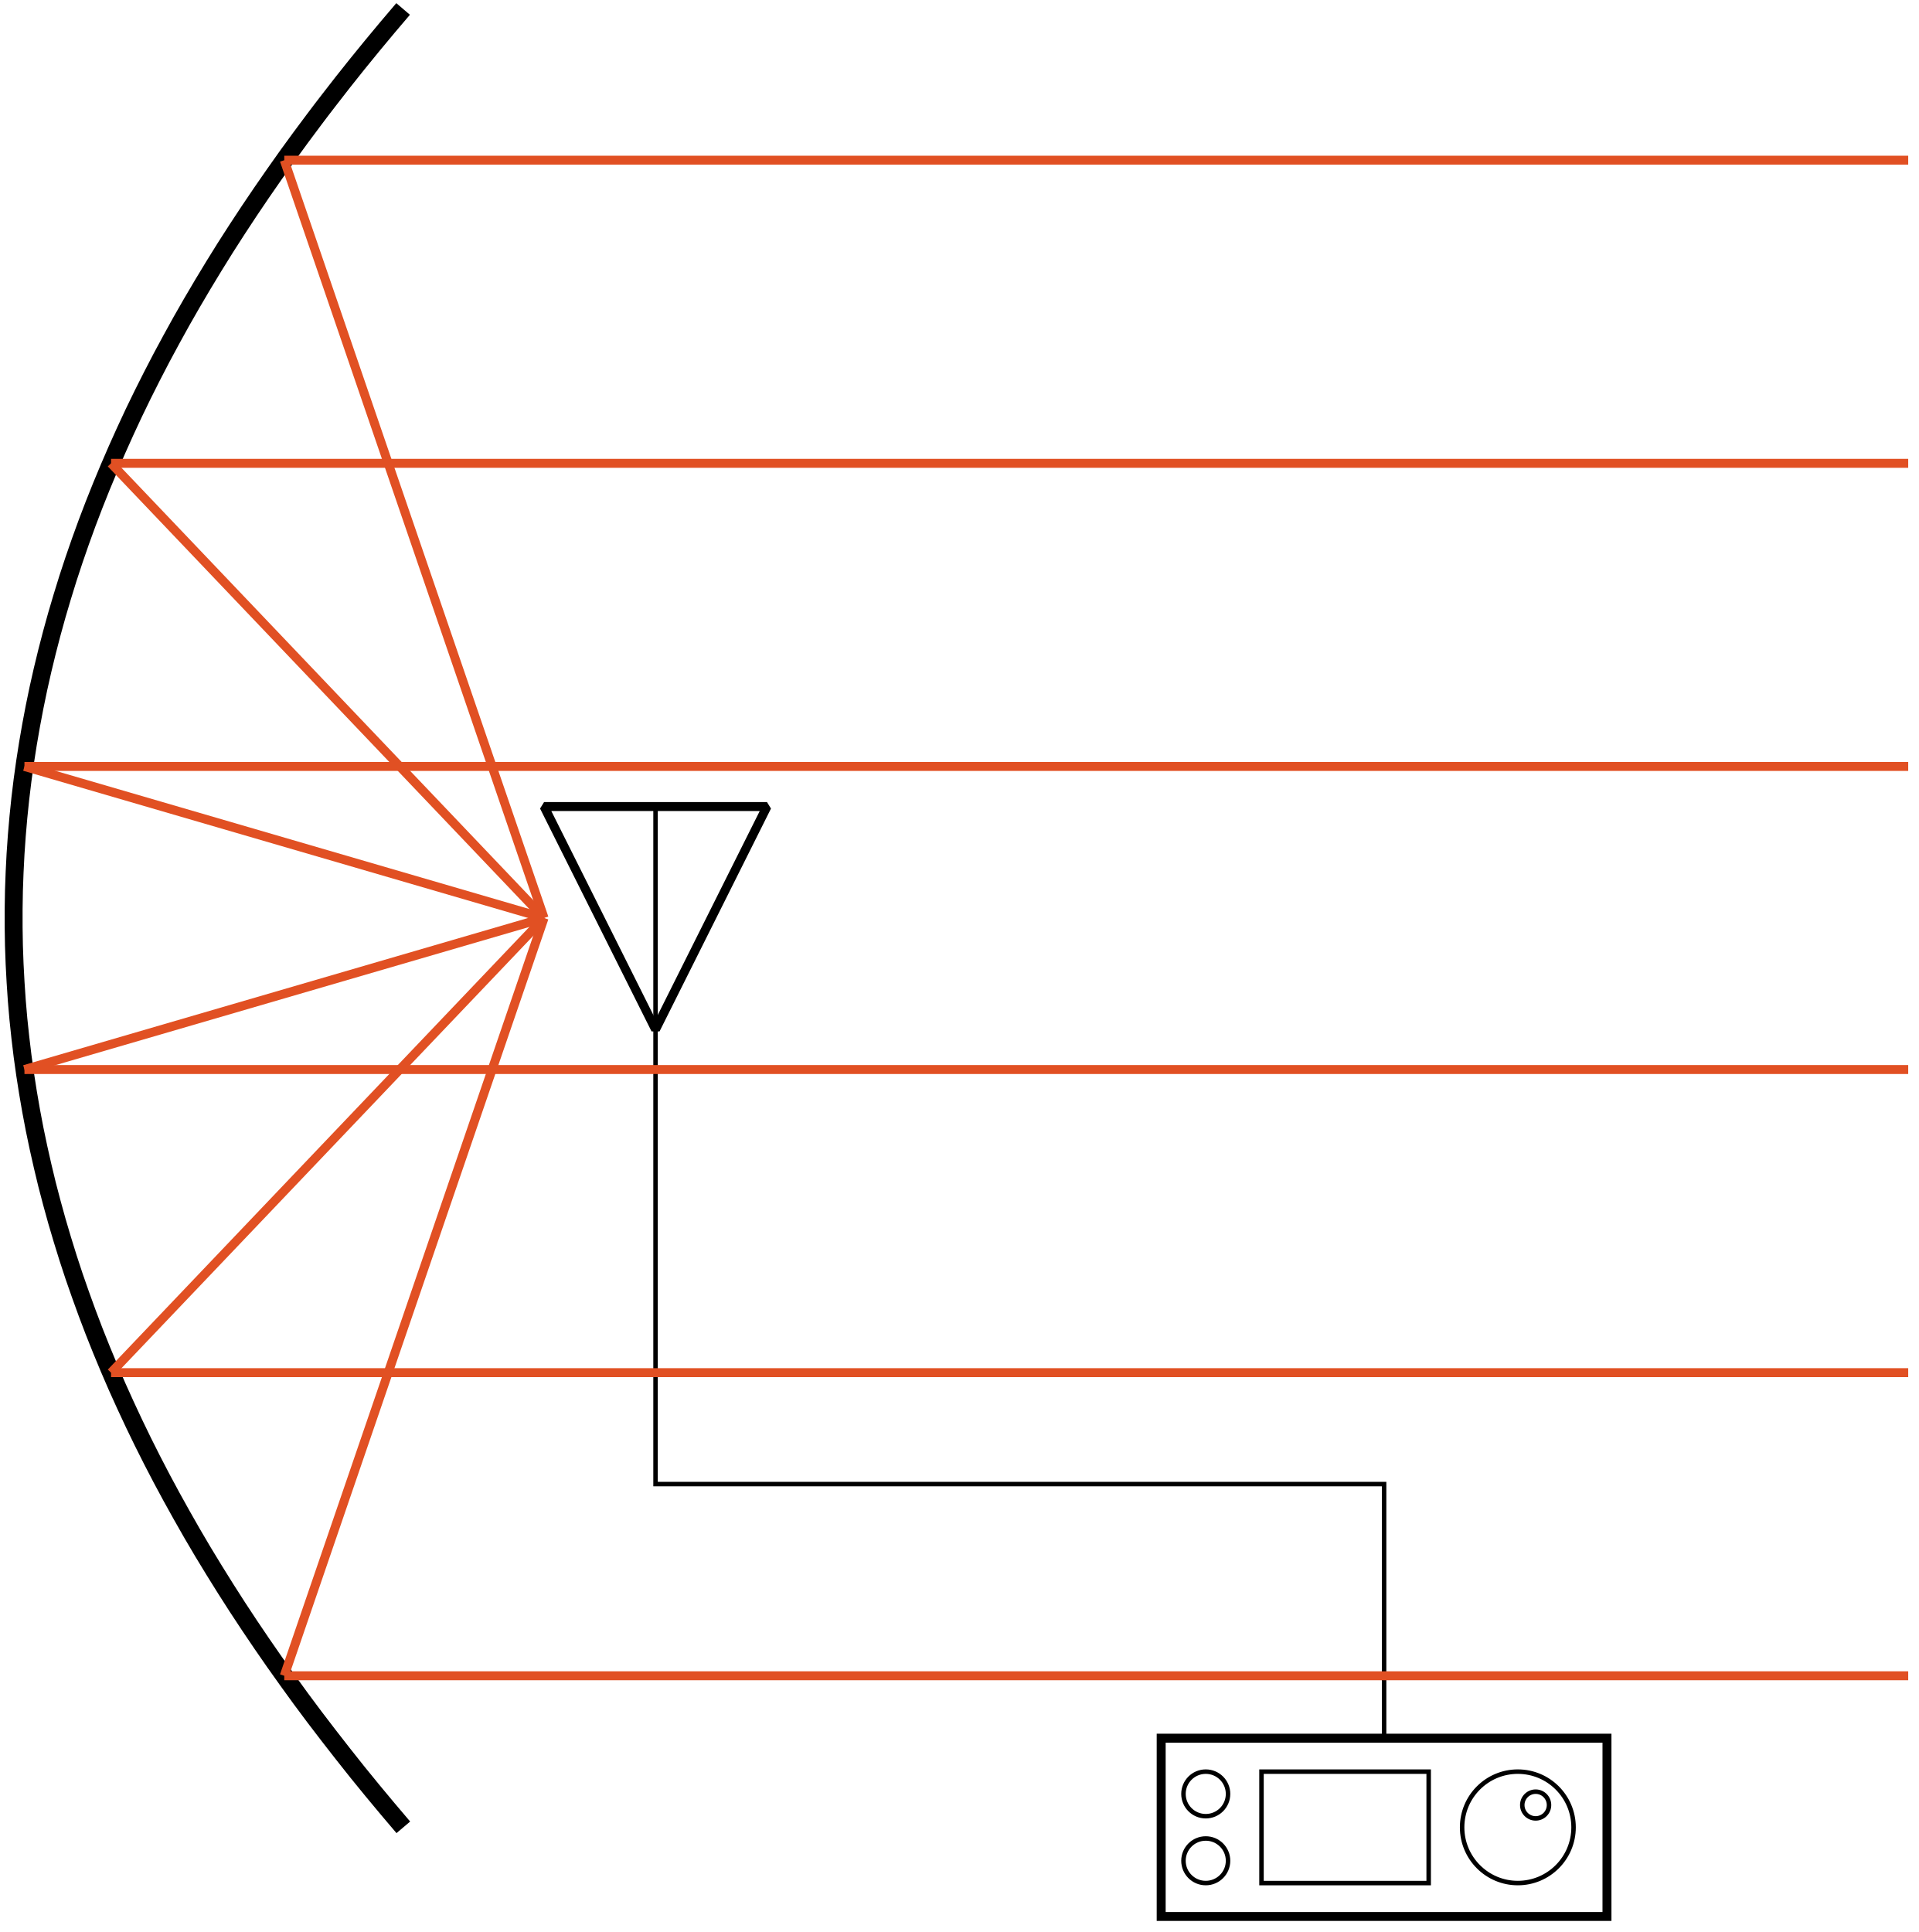
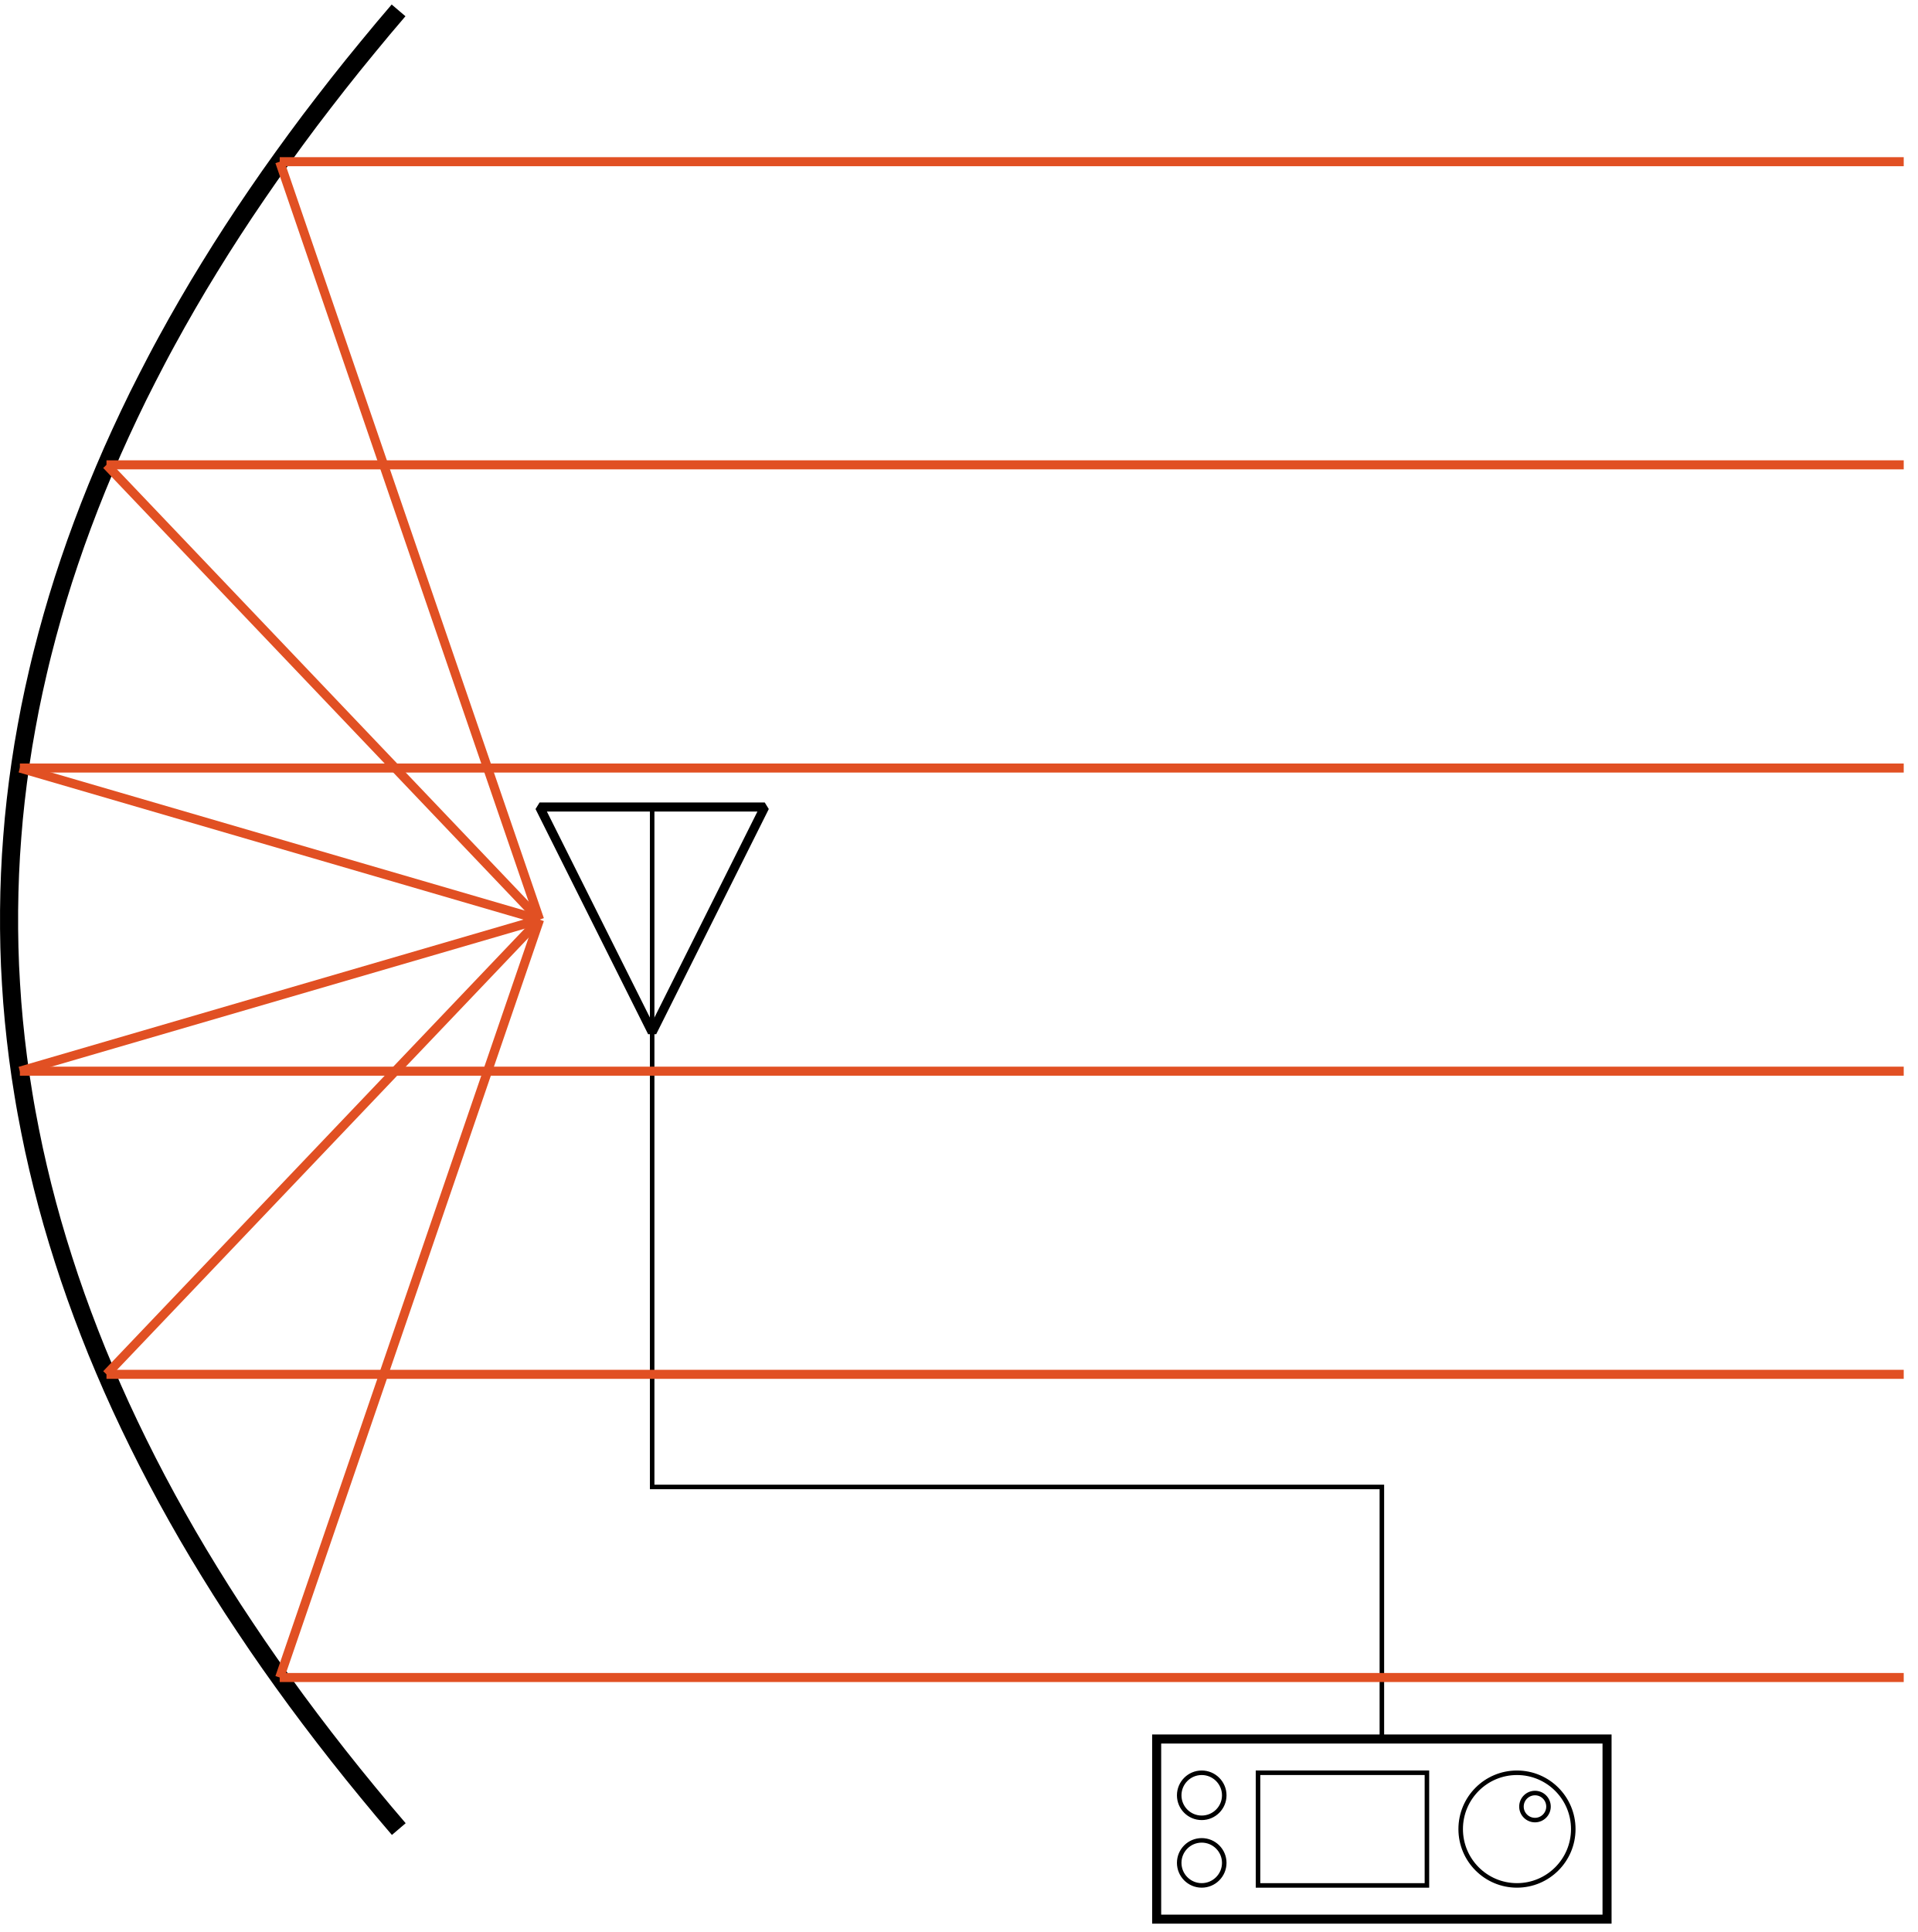
- <svg xmlns="http://www.w3.org/2000/svg" width="169.851pt" height="171.016pt" viewBox="0 0 169.851 171.016">
+ <svg xmlns="http://www.w3.org/2000/svg" width="168.153" height="169.386" viewBox="0 0 168.153 169.386">
  <defs>
    <clipPath id="clip-0">
-       <path clip-rule="nonzero" d="M 0.41 0 L 59 0 L 59 170.039 L 0.41 170.039 Z M 0.41 0 " />
+       <path clip-rule="nonzero" d="M 0 0.117 L 58 0.117 L 58 168.656 L 0 168.656 Z M 0 0.117 " />
    </clipPath>
    <clipPath id="clip-1">
-       <path clip-rule="nonzero" d="M 102 153 L 143 153 L 143 170.039 L 102 170.039 Z M 102 153 " />
+       <path clip-rule="nonzero" d="M 101 152 L 142 152 L 142 168.656 L 101 168.656 Z M 101 152 " />
    </clipPath>
    <clipPath id="clip-2">
-       <path clip-rule="nonzero" d="M 99 151 L 145 151 L 145 170.039 L 99 170.039 Z M 99 151 " />
+       <path clip-rule="nonzero" d="M 97 149 L 144 149 L 144 168.656 L 97 168.656 Z M 97 149 " />
    </clipPath>
    <clipPath id="clip-3">
-       <path clip-rule="nonzero" d="M 24 147 L 169.293 147 L 169.293 149 L 24 149 Z M 24 147 " />
+       <path clip-rule="nonzero" d="M 24 146 L 167.309 146 L 167.309 148 L 24 148 Z M 24 146 " />
    </clipPath>
    <clipPath id="clip-4">
-       <path clip-rule="nonzero" d="M 0.41 70 L 60 70 L 60 133 L 0.41 133 Z M 0.41 70 " />
+       <path clip-rule="nonzero" d="M 8 120 L 167.309 120 L 167.309 121 L 8 121 Z M 8 120 " />
    </clipPath>
    <clipPath id="clip-5">
-       <path clip-rule="nonzero" d="M 9 121 L 169.293 121 L 169.293 122 L 9 122 Z M 9 121 " />
+       <path clip-rule="nonzero" d="M 1 93 L 167.309 93 L 167.309 95 L 1 95 Z M 1 93 " />
    </clipPath>
    <clipPath id="clip-6">
-       <path clip-rule="nonzero" d="M 0.41 70 L 60 70 L 60 106 L 0.41 106 Z M 0.41 70 " />
+       <path clip-rule="nonzero" d="M 1 66 L 167.309 66 L 167.309 68 L 1 68 Z M 1 66 " />
    </clipPath>
    <clipPath id="clip-7">
-       <path clip-rule="nonzero" d="M 1 94 L 169.293 94 L 169.293 96 L 1 96 Z M 1 94 " />
+       <path clip-rule="nonzero" d="M 8 40 L 167.309 40 L 167.309 42 L 8 42 Z M 8 40 " />
    </clipPath>
    <clipPath id="clip-8">
-       <path clip-rule="nonzero" d="M 0.41 56 L 60 56 L 60 93 L 0.41 93 Z M 0.41 56 " />
-     </clipPath>
-     <clipPath id="clip-9">
-       <path clip-rule="nonzero" d="M 1 67 L 169.293 67 L 169.293 69 L 1 69 Z M 1 67 " />
-     </clipPath>
-     <clipPath id="clip-10">
-       <path clip-rule="nonzero" d="M 0.41 29 L 60 29 L 60 93 L 0.41 93 Z M 0.41 29 " />
-     </clipPath>
-     <clipPath id="clip-11">
-       <path clip-rule="nonzero" d="M 9 40 L 169.293 40 L 169.293 42 L 9 42 Z M 9 40 " />
-     </clipPath>
-     <clipPath id="clip-12">
-       <path clip-rule="nonzero" d="M 24 13 L 169.293 13 L 169.293 15 L 24 15 Z M 24 13 " />
+       <path clip-rule="nonzero" d="M 24 13 L 167.309 13 L 167.309 15 L 24 15 Z M 24 13 " />
    </clipPath>
  </defs>
  <g clip-path="url(#clip-0)">
-     <path fill="none" stroke-width="1.594" stroke-linecap="butt" stroke-linejoin="miter" stroke="rgb(0%, 0%, 0%)" stroke-opacity="1" stroke-miterlimit="10" d="M 34.693 -80.955 C 34.693 -80.955 33.688 -79.772 33.307 -79.32 C 32.926 -78.865 32.321 -78.138 31.947 -77.686 C 31.574 -77.23 30.981 -76.503 30.615 -76.052 C 30.25 -75.596 29.673 -74.869 29.315 -74.413 C 28.958 -73.962 28.392 -73.235 28.042 -72.779 C 27.692 -72.327 27.135 -71.596 26.793 -71.145 C 26.451 -70.689 25.909 -69.962 25.575 -69.51 C 25.241 -69.055 24.715 -68.328 24.388 -67.872 C 24.062 -67.42 23.544 -66.693 23.226 -66.238 C 22.907 -65.786 22.404 -65.055 22.094 -64.603 C 21.784 -64.148 21.293 -63.421 20.99 -62.969 C 20.688 -62.513 20.208 -61.786 19.914 -61.335 C 19.619 -60.879 19.151 -60.152 18.865 -59.696 C 18.578 -59.245 18.126 -58.518 17.847 -58.062 C 17.568 -57.61 17.124 -56.879 16.853 -56.428 C 16.582 -55.972 16.154 -55.245 15.891 -54.793 C 15.627 -54.338 15.215 -53.611 14.959 -53.155 C 14.704 -52.703 14.299 -51.976 14.052 -51.521 C 13.804 -51.069 13.412 -50.342 13.172 -49.886 C 12.932 -49.435 12.555 -48.704 12.323 -48.252 C 12.092 -47.796 11.726 -47.069 11.502 -46.618 C 11.278 -46.162 10.925 -45.435 10.709 -44.979 C 10.493 -44.528 10.155 -43.801 9.946 -43.345 C 9.738 -42.893 9.408 -42.162 9.208 -41.711 C 9.007 -41.255 8.693 -40.528 8.501 -40.076 C 8.308 -39.621 8.006 -38.894 7.821 -38.438 C 7.636 -37.986 7.346 -37.259 7.169 -36.804 C 6.992 -36.352 6.717 -35.625 6.548 -35.169 C 6.379 -34.718 6.116 -33.987 5.955 -33.535 C 5.794 -33.079 5.538 -32.352 5.385 -31.901 C 5.232 -31.445 4.992 -30.718 4.847 -30.262 C 4.702 -29.811 4.478 -29.084 4.34 -28.628 C 4.203 -28.176 3.987 -27.445 3.857 -26.994 C 3.727 -26.538 3.527 -25.811 3.405 -25.359 C 3.283 -24.904 3.091 -24.177 2.977 -23.725 C 2.863 -23.269 2.69 -22.542 2.584 -22.087 C 2.478 -21.635 2.313 -20.908 2.215 -20.452 C 2.116 -20.001 1.963 -19.27 1.873 -18.818 C 1.783 -18.362 1.645 -17.635 1.563 -17.184 C 1.48 -16.728 1.354 -16.001 1.28 -15.545 C 1.205 -15.094 1.091 -14.367 1.024 -13.911 C 0.958 -13.459 0.855 -12.732 0.796 -12.277 C 0.738 -11.825 0.651 -11.094 0.6 -10.642 C 0.549 -10.187 0.47 -9.46 0.427 -9.008 C 0.384 -8.552 0.321 -7.825 0.286 -7.37 C 0.25 -6.918 0.203 -6.191 0.176 -5.735 C 0.148 -5.283 0.109 -4.553 0.089 -4.101 C 0.07 -3.645 0.042 -2.918 0.03 -2.467 C 0.019 -2.011 0.007 -1.284 0.003 -0.828 C -0.001 -0.377 -0.001 0.35 0.003 0.806 C 0.007 1.258 0.019 1.985 0.03 2.44 C 0.042 2.892 0.07 3.623 0.089 4.075 C 0.109 4.53 0.144 5.257 0.172 5.709 C 0.199 6.165 0.25 6.892 0.286 7.347 C 0.321 7.799 0.384 8.526 0.427 8.982 C 0.47 9.434 0.545 10.164 0.596 10.616 C 0.647 11.072 0.734 11.799 0.793 12.25 C 0.851 12.706 0.954 13.433 1.02 13.885 C 1.087 14.34 1.201 15.067 1.276 15.523 C 1.35 15.975 1.476 16.702 1.559 17.157 C 1.641 17.609 1.779 18.34 1.869 18.792 C 1.959 19.247 2.109 19.974 2.207 20.426 C 2.305 20.882 2.47 21.609 2.576 22.064 C 2.682 22.516 2.859 23.243 2.973 23.699 C 3.087 24.151 3.275 24.881 3.397 25.333 C 3.519 25.785 3.719 26.516 3.849 26.967 C 3.979 27.423 4.195 28.15 4.332 28.602 C 4.47 29.058 4.694 29.784 4.839 30.24 C 4.984 30.692 5.224 31.419 5.377 31.874 C 5.531 32.326 5.782 33.057 5.943 33.509 C 6.104 33.964 6.371 34.691 6.536 35.143 C 6.705 35.599 6.984 36.326 7.161 36.781 C 7.338 37.233 7.628 37.96 7.813 38.416 C 7.998 38.868 8.3 39.594 8.493 40.05 C 8.685 40.502 9 41.233 9.2 41.684 C 9.4 42.14 9.726 42.867 9.935 43.319 C 10.143 43.775 10.481 44.501 10.697 44.957 C 10.913 45.409 11.266 46.136 11.49 46.591 C 11.714 47.043 12.08 47.774 12.312 48.226 C 12.543 48.681 12.92 49.408 13.16 49.86 C 13.4 50.316 13.793 51.043 14.04 51.494 C 14.288 51.95 14.688 52.677 14.944 53.133 C 15.199 53.585 15.616 54.311 15.879 54.767 C 16.142 55.219 16.57 55.95 16.841 56.401 C 17.112 56.857 17.552 57.584 17.831 58.036 C 18.11 58.492 18.562 59.218 18.849 59.674 C 19.136 60.126 19.603 60.853 19.898 61.308 C 20.193 61.76 20.672 62.491 20.974 62.943 C 21.277 63.398 21.768 64.125 22.078 64.577 C 22.389 65.033 22.892 65.76 23.21 66.211 C 23.528 66.667 24.043 67.394 24.369 67.85 C 24.695 68.302 25.225 69.028 25.559 69.484 C 25.893 69.936 26.435 70.667 26.777 71.118 C 27.115 71.574 27.673 72.301 28.023 72.753 C 28.372 73.209 28.938 73.935 29.295 74.391 C 29.653 74.843 30.23 75.57 30.596 76.025 C 30.961 76.477 31.554 77.204 31.928 77.66 C 32.301 78.112 32.906 78.842 33.287 79.294 C 33.668 79.75 34.674 80.928 34.674 80.928 " transform="matrix(0.994279, 0, 0, -0.994279, 1.204219, 81.25845)" />
+     <path fill="none" stroke-width="1.594" stroke-linecap="butt" stroke-linejoin="miter" stroke="rgb(0%, 0%, 0%)" stroke-opacity="1" stroke-miterlimit="10" d="M 34.344 -80.14 C 34.344 -80.14 33.347 -78.971 32.97 -78.523 C 32.593 -78.071 31.996 -77.353 31.627 -76.902 C 31.258 -76.454 30.669 -75.732 30.308 -75.284 C 29.947 -74.837 29.374 -74.114 29.02 -73.667 C 28.667 -73.215 28.106 -72.497 27.756 -72.045 C 27.411 -71.598 26.861 -70.875 26.524 -70.428 C 26.186 -69.98 25.648 -69.258 25.318 -68.81 C 24.988 -68.359 24.466 -67.64 24.14 -67.189 C 23.819 -66.741 23.308 -66.023 22.99 -65.571 C 22.676 -65.124 22.178 -64.401 21.871 -63.954 C 21.565 -63.502 21.078 -62.784 20.78 -62.332 C 20.478 -61.885 20.003 -61.166 19.712 -60.715 C 19.422 -60.267 18.958 -59.545 18.676 -59.097 C 18.393 -58.646 17.941 -57.928 17.667 -57.476 C 17.392 -57.029 16.952 -56.31 16.685 -55.859 C 16.418 -55.411 15.994 -54.689 15.731 -54.241 C 15.472 -53.79 15.06 -53.071 14.809 -52.624 C 14.553 -52.172 14.157 -51.454 13.91 -51.002 C 13.666 -50.555 13.277 -49.832 13.042 -49.385 C 12.802 -48.933 12.429 -48.215 12.202 -47.767 C 11.97 -47.316 11.609 -46.597 11.389 -46.146 C 11.165 -45.698 10.816 -44.976 10.604 -44.528 C 10.388 -44.077 10.05 -43.358 9.846 -42.911 C 9.638 -42.459 9.316 -41.741 9.116 -41.289 C 8.92 -40.842 8.606 -40.12 8.417 -39.672 C 8.225 -39.224 7.926 -38.502 7.742 -38.055 C 7.561 -37.603 7.275 -36.885 7.098 -36.433 C 6.921 -35.986 6.65 -35.263 6.482 -34.816 C 6.313 -34.368 6.054 -33.646 5.893 -33.198 C 5.732 -32.747 5.484 -32.028 5.331 -31.577 C 5.178 -31.129 4.943 -30.407 4.801 -29.959 C 4.656 -29.512 4.432 -28.789 4.295 -28.342 C 4.158 -27.89 3.946 -27.172 3.816 -26.72 C 3.69 -26.273 3.49 -25.55 3.368 -25.103 C 3.251 -24.655 3.062 -23.933 2.948 -23.485 C 2.834 -23.034 2.662 -22.315 2.556 -21.864 C 2.45 -21.416 2.289 -20.694 2.191 -20.247 C 2.092 -19.799 1.943 -19.077 1.857 -18.629 C 1.767 -18.178 1.629 -17.459 1.547 -17.008 C 1.464 -16.56 1.339 -15.842 1.268 -15.39 C 1.193 -14.943 1.08 -14.22 1.013 -13.773 C 0.946 -13.321 0.848 -12.603 0.789 -12.151 C 0.73 -11.704 0.644 -10.985 0.593 -10.534 C 0.542 -10.086 0.467 -9.364 0.424 -8.916 C 0.381 -8.465 0.318 -7.746 0.283 -7.295 C 0.251 -6.847 0.2 -6.129 0.173 -5.677 C 0.145 -5.23 0.106 -4.507 0.086 -4.06 C 0.067 -3.608 0.043 -2.89 0.031 -2.442 C 0.02 -1.991 0.008 -1.273 0.004 -0.821 C -0 -0.373 -0 0.349 0.004 0.796 C 0.008 1.248 0.02 1.966 0.031 2.414 C 0.043 2.865 0.067 3.584 0.086 4.035 C 0.106 4.483 0.145 5.205 0.169 5.653 C 0.196 6.1 0.247 6.823 0.283 7.27 C 0.318 7.722 0.381 8.44 0.42 8.892 C 0.463 9.339 0.538 10.062 0.589 10.509 C 0.64 10.957 0.726 11.679 0.785 12.127 C 0.844 12.578 0.942 13.297 1.009 13.748 C 1.076 14.196 1.19 14.918 1.26 15.366 C 1.335 15.813 1.46 16.535 1.543 16.983 C 1.625 17.435 1.759 18.153 1.849 18.604 C 1.939 19.052 2.089 19.774 2.187 20.222 C 2.285 20.669 2.446 21.392 2.552 21.839 C 2.654 22.291 2.831 23.009 2.944 23.461 C 3.054 23.908 3.243 24.631 3.364 25.078 C 3.482 25.526 3.682 26.248 3.812 26.696 C 3.938 27.147 4.15 27.866 4.287 28.317 C 4.424 28.765 4.648 29.483 4.79 29.935 C 4.935 30.382 5.17 31.105 5.324 31.552 C 5.477 32.004 5.724 32.722 5.885 33.174 C 6.042 33.621 6.305 34.34 6.474 34.791 C 6.639 35.239 6.914 35.961 7.09 36.409 C 7.263 36.86 7.55 37.578 7.734 38.03 C 7.915 38.477 8.217 39.196 8.405 39.647 C 8.598 40.095 8.908 40.817 9.104 41.265 C 9.304 41.716 9.63 42.435 9.834 42.882 C 10.042 43.334 10.376 44.052 10.592 44.504 C 10.804 44.951 11.154 45.674 11.373 46.121 C 11.597 46.573 11.958 47.291 12.19 47.739 C 12.418 48.19 12.791 48.909 13.03 49.36 C 13.266 49.808 13.65 50.53 13.898 50.978 C 14.141 51.429 14.542 52.148 14.793 52.595 C 15.048 53.047 15.456 53.765 15.719 54.217 C 15.978 54.664 16.402 55.386 16.669 55.834 C 16.94 56.282 17.376 57.004 17.651 57.451 C 17.93 57.903 18.377 58.621 18.66 59.073 C 18.943 59.52 19.406 60.243 19.696 60.69 C 19.987 61.138 20.462 61.86 20.76 62.308 C 21.063 62.759 21.549 63.478 21.856 63.929 C 22.162 64.377 22.66 65.099 22.974 65.547 C 23.292 65.994 23.803 66.717 24.125 67.164 C 24.447 67.616 24.973 68.334 25.303 68.786 C 25.632 69.233 26.166 69.956 26.504 70.403 C 26.845 70.851 27.391 71.573 27.741 72.021 C 28.086 72.472 28.647 73.191 29.001 73.642 C 29.354 74.09 29.927 74.812 30.288 75.259 C 30.65 75.707 31.239 76.429 31.608 76.877 C 31.977 77.328 32.573 78.047 32.95 78.498 C 33.327 78.946 34.324 80.116 34.324 80.116 " transform="matrix(0.994988, 0, 0, -0.994988, 0.793006, 80.62449)" />
  </g>
-   <path fill="none" stroke-width="0.797" stroke-linecap="butt" stroke-linejoin="bevel" stroke="rgb(0%, 0%, 0%)" stroke-opacity="1" stroke-miterlimit="10" d="M 57.146 -9.919 L 47.222 9.921 L 67.066 9.921 Z M 57.146 -9.919 " transform="matrix(0.994279, 0, 0, -0.994279, 1.204219, 81.25845)" />
-   <path fill="none" stroke-width="0.399" stroke-linecap="butt" stroke-linejoin="miter" stroke="rgb(0%, 0%, 0%)" stroke-opacity="1" stroke-miterlimit="10" d="M 57.146 -9.919 L 57.146 9.921 " transform="matrix(0.994279, 0, 0, -0.994279, 1.204219, 81.25845)" />
+   <path fill="none" stroke-width="0.797" stroke-linecap="butt" stroke-linejoin="bevel" stroke="rgb(0%, 0%, 0%)" stroke-opacity="1" stroke-miterlimit="10" d="M 56.671 -9.921 L 46.75 9.92 L 66.592 9.92 Z M 56.671 -9.921 " transform="matrix(0.994988, 0, 0, -0.994988, 0.793006, 80.62449)" />
+   <path fill="none" stroke-width="0.399" stroke-linecap="butt" stroke-linejoin="miter" stroke="rgb(0%, 0%, 0%)" stroke-opacity="1" stroke-miterlimit="10" d="M 56.671 -9.921 L 56.671 9.92 " transform="matrix(0.994988, 0, 0, -0.994988, 0.793006, 80.62449)" />
  <g clip-path="url(#clip-1)">
-     <path fill="none" stroke-width="0.797" stroke-linecap="butt" stroke-linejoin="miter" stroke="rgb(0%, 0%, 0%)" stroke-opacity="1" stroke-miterlimit="10" d="M 102.158 -73.019 L 141.842 -73.019 L 141.842 -88.891 L 102.158 -88.891 Z M 102.158 -73.019 " transform="matrix(0.994279, 0, 0, -0.994279, 1.204219, 81.25845)" />
+     <path fill="none" stroke-width="0.797" stroke-linecap="butt" stroke-linejoin="miter" stroke="rgb(0%, 0%, 0%)" stroke-opacity="1" stroke-miterlimit="10" d="M 101.128 -72.202 L 140.815 -72.202 L 140.815 -88.079 L 101.128 -88.079 Z M 101.128 -72.202 " transform="matrix(0.994988, 0, 0, -0.994988, 0.793006, 80.62449)" />
  </g>
  <g clip-path="url(#clip-2)">
-     <path fill="none" stroke-width="0.399" stroke-linecap="butt" stroke-linejoin="miter" stroke="rgb(0%, 0%, 0%)" stroke-opacity="1" stroke-miterlimit="10" d="M 138.868 -80.955 C 138.868 -78.216 136.648 -75.997 133.906 -75.997 C 131.167 -75.997 128.948 -78.216 128.948 -80.955 C 128.948 -83.697 131.167 -85.917 133.906 -85.917 C 136.648 -85.917 138.868 -83.697 138.868 -80.955 Z M 136.683 -78.971 C 136.683 -78.315 136.153 -77.78 135.493 -77.78 C 134.837 -77.78 134.302 -78.315 134.302 -78.971 C 134.302 -79.627 134.837 -80.161 135.493 -80.161 C 136.153 -80.161 136.683 -79.627 136.683 -78.971 Z M 108.11 -77.981 C 108.11 -76.885 107.222 -75.997 106.126 -75.997 C 105.029 -75.997 104.142 -76.885 104.142 -77.981 C 104.142 -79.077 105.029 -79.965 106.126 -79.965 C 107.222 -79.965 108.11 -79.077 108.11 -77.981 Z M 108.11 -83.933 C 108.11 -82.837 107.222 -81.949 106.126 -81.949 C 105.029 -81.949 104.142 -82.837 104.142 -83.933 C 104.142 -85.029 105.029 -85.917 106.126 -85.917 C 107.222 -85.917 108.11 -85.029 108.11 -83.933 Z M 111.088 -85.917 L 125.97 -85.917 L 125.97 -75.997 L 111.088 -75.997 Z M 111.088 -85.917 " transform="matrix(0.994279, 0, 0, -0.994279, 1.204219, 81.25845)" />
+     <path fill="none" stroke-width="0.399" stroke-linecap="butt" stroke-linejoin="miter" stroke="rgb(0%, 0%, 0%)" stroke-opacity="1" stroke-miterlimit="10" d="M 137.839 -80.14 C 137.839 -77.4 135.617 -75.178 132.877 -75.178 C 130.137 -75.178 127.918 -77.4 127.918 -80.14 C 127.918 -82.881 130.137 -85.103 132.877 -85.103 C 135.617 -85.103 137.839 -82.881 137.839 -80.14 Z M 135.656 -78.158 C 135.656 -77.498 135.122 -76.964 134.467 -76.964 C 133.807 -76.964 133.273 -77.498 133.273 -78.158 C 133.273 -78.813 133.807 -79.347 134.467 -79.347 C 135.122 -79.347 135.656 -78.813 135.656 -78.158 Z M 107.084 -77.165 C 107.084 -76.069 106.192 -75.178 105.097 -75.178 C 104.002 -75.178 103.114 -76.069 103.114 -77.165 C 103.114 -78.26 104.002 -79.147 105.097 -79.147 C 106.192 -79.147 107.084 -78.26 107.084 -77.165 Z M 107.084 -83.116 C 107.084 -82.021 106.192 -81.134 105.097 -81.134 C 104.002 -81.134 103.114 -82.021 103.114 -83.116 C 103.114 -84.212 104.002 -85.103 105.097 -85.103 C 106.192 -85.103 107.084 -84.212 107.084 -83.116 Z M 110.059 -85.103 L 124.943 -85.103 L 124.943 -75.178 L 110.059 -75.178 Z M 110.059 -85.103 " transform="matrix(0.994988, 0, 0, -0.994988, 0.793006, 80.62449)" />
  </g>
-   <path fill="none" stroke-width="0.399" stroke-linecap="butt" stroke-linejoin="miter" stroke="rgb(0%, 0%, 0%)" stroke-opacity="1" stroke-miterlimit="10" d="M 57.146 -9.919 L 57.146 -50.397 L 122.002 -50.397 L 122.002 -73.019 " transform="matrix(0.994279, 0, 0, -0.994279, 1.204219, 81.25845)" />
-   <path fill="none" stroke-width="0.797" stroke-linecap="butt" stroke-linejoin="miter" stroke="rgb(88.234%, 31.374%, 13.724%)" stroke-opacity="1" stroke-miterlimit="10" d="M 47.222 0.001 L 24.094 -67.463 " transform="matrix(0.994279, 0, 0, -0.994279, 1.204219, 81.25845)" />
+   <path fill="none" stroke-width="0.399" stroke-linecap="butt" stroke-linejoin="miter" stroke="rgb(0%, 0%, 0%)" stroke-opacity="1" stroke-miterlimit="10" d="M 56.671 -9.921 L 56.671 -49.993 L 120.973 -49.993 L 120.973 -72.202 " transform="matrix(0.994988, 0, 0, -0.994988, 0.793006, 80.62449)" />
+   <path fill="none" stroke-width="0.797" stroke-linecap="butt" stroke-linejoin="miter" stroke="rgb(88.234%, 31.374%, 13.724%)" stroke-opacity="1" stroke-miterlimit="10" d="M 46.75 -0.001 L 23.85 -66.784 " transform="matrix(0.994988, 0, 0, -0.994988, 0.793006, 80.62449)" />
  <g clip-path="url(#clip-3)">
-     <path fill="none" stroke-width="0.797" stroke-linecap="butt" stroke-linejoin="miter" stroke="rgb(88.234%, 31.374%, 13.724%)" stroke-opacity="1" stroke-miterlimit="10" d="M 24.094 -67.463 L 168.659 -67.463 " transform="matrix(0.994279, 0, 0, -0.994279, 1.204219, 81.25845)" />
+     <path fill="none" stroke-width="0.797" stroke-linecap="butt" stroke-linejoin="miter" stroke="rgb(88.234%, 31.374%, 13.724%)" stroke-opacity="1" stroke-miterlimit="10" d="M 23.85 -66.784 L 166.958 -66.784 " transform="matrix(0.994988, 0, 0, -0.994988, 0.793006, 80.62449)" />
  </g>
+   <path fill="none" stroke-width="0.797" stroke-linecap="butt" stroke-linejoin="miter" stroke="rgb(88.234%, 31.374%, 13.724%)" stroke-opacity="1" stroke-miterlimit="10" d="M 46.75 -0.001 L 8.586 -40.069 " transform="matrix(0.994988, 0, 0, -0.994988, 0.793006, 80.62449)" />
  <g clip-path="url(#clip-4)">
-     <path fill="none" stroke-width="0.797" stroke-linecap="butt" stroke-linejoin="miter" stroke="rgb(88.234%, 31.374%, 13.724%)" stroke-opacity="1" stroke-miterlimit="10" d="M 47.222 0.001 L 8.674 -40.477 " transform="matrix(0.994279, 0, 0, -0.994279, 1.204219, 81.25845)" />
+     <path fill="none" stroke-width="0.797" stroke-linecap="butt" stroke-linejoin="miter" stroke="rgb(88.234%, 31.374%, 13.724%)" stroke-opacity="1" stroke-miterlimit="10" d="M 8.586 -40.069 L 166.958 -40.069 " transform="matrix(0.994988, 0, 0, -0.994988, 0.793006, 80.62449)" />
  </g>
+   <path fill="none" stroke-width="0.797" stroke-linecap="butt" stroke-linejoin="miter" stroke="rgb(88.234%, 31.374%, 13.724%)" stroke-opacity="1" stroke-miterlimit="10" d="M 46.75 -0.001 L 0.954 -13.357 " transform="matrix(0.994988, 0, 0, -0.994988, 0.793006, 80.62449)" />
  <g clip-path="url(#clip-5)">
-     <path fill="none" stroke-width="0.797" stroke-linecap="butt" stroke-linejoin="miter" stroke="rgb(88.234%, 31.374%, 13.724%)" stroke-opacity="1" stroke-miterlimit="10" d="M 8.674 -40.477 L 168.659 -40.477 " transform="matrix(0.994279, 0, 0, -0.994279, 1.204219, 81.25845)" />
+     <path fill="none" stroke-width="0.797" stroke-linecap="butt" stroke-linejoin="miter" stroke="rgb(88.234%, 31.374%, 13.724%)" stroke-opacity="1" stroke-miterlimit="10" d="M 0.954 -13.357 L 166.958 -13.357 " transform="matrix(0.994988, 0, 0, -0.994988, 0.793006, 80.62449)" />
  </g>
+   <path fill="none" stroke-width="0.797" stroke-linecap="butt" stroke-linejoin="miter" stroke="rgb(88.234%, 31.374%, 13.724%)" stroke-opacity="1" stroke-miterlimit="10" d="M 46.75 -0.001 L 0.954 13.355 " transform="matrix(0.994988, 0, 0, -0.994988, 0.793006, 80.62449)" />
  <g clip-path="url(#clip-6)">
-     <path fill="none" stroke-width="0.797" stroke-linecap="butt" stroke-linejoin="miter" stroke="rgb(88.234%, 31.374%, 13.724%)" stroke-opacity="1" stroke-miterlimit="10" d="M 47.222 0.001 L 0.965 -13.491 " transform="matrix(0.994279, 0, 0, -0.994279, 1.204219, 81.25845)" />
+     <path fill="none" stroke-width="0.797" stroke-linecap="butt" stroke-linejoin="miter" stroke="rgb(88.234%, 31.374%, 13.724%)" stroke-opacity="1" stroke-miterlimit="10" d="M 0.954 13.355 L 166.958 13.355 " transform="matrix(0.994988, 0, 0, -0.994988, 0.793006, 80.62449)" />
  </g>
+   <path fill="none" stroke-width="0.797" stroke-linecap="butt" stroke-linejoin="miter" stroke="rgb(88.234%, 31.374%, 13.724%)" stroke-opacity="1" stroke-miterlimit="10" d="M 46.75 -0.001 L 8.586 40.071 " transform="matrix(0.994988, 0, 0, -0.994988, 0.793006, 80.62449)" />
  <g clip-path="url(#clip-7)">
-     <path fill="none" stroke-width="0.797" stroke-linecap="butt" stroke-linejoin="miter" stroke="rgb(88.234%, 31.374%, 13.724%)" stroke-opacity="1" stroke-miterlimit="10" d="M 0.965 -13.491 L 168.659 -13.491 " transform="matrix(0.994279, 0, 0, -0.994279, 1.204219, 81.25845)" />
+     <path fill="none" stroke-width="0.797" stroke-linecap="butt" stroke-linejoin="miter" stroke="rgb(88.234%, 31.374%, 13.724%)" stroke-opacity="1" stroke-miterlimit="10" d="M 8.586 40.071 L 166.958 40.071 " transform="matrix(0.994988, 0, 0, -0.994988, 0.793006, 80.62449)" />
  </g>
+   <path fill="none" stroke-width="0.797" stroke-linecap="butt" stroke-linejoin="miter" stroke="rgb(88.234%, 31.374%, 13.724%)" stroke-opacity="1" stroke-miterlimit="10" d="M 46.75 -0.001 L 23.85 66.783 " transform="matrix(0.994988, 0, 0, -0.994988, 0.793006, 80.62449)" />
  <g clip-path="url(#clip-8)">
-     <path fill="none" stroke-width="0.797" stroke-linecap="butt" stroke-linejoin="miter" stroke="rgb(88.234%, 31.374%, 13.724%)" stroke-opacity="1" stroke-miterlimit="10" d="M 47.222 0.001 L 0.965 13.492 " transform="matrix(0.994279, 0, 0, -0.994279, 1.204219, 81.25845)" />
-   </g>
-   <g clip-path="url(#clip-9)">
-     <path fill="none" stroke-width="0.797" stroke-linecap="butt" stroke-linejoin="miter" stroke="rgb(88.234%, 31.374%, 13.724%)" stroke-opacity="1" stroke-miterlimit="10" d="M 0.965 13.492 L 168.659 13.492 " transform="matrix(0.994279, 0, 0, -0.994279, 1.204219, 81.25845)" />
-   </g>
-   <g clip-path="url(#clip-10)">
-     <path fill="none" stroke-width="0.797" stroke-linecap="butt" stroke-linejoin="miter" stroke="rgb(88.234%, 31.374%, 13.724%)" stroke-opacity="1" stroke-miterlimit="10" d="M 47.222 0.001 L 8.674 40.478 " transform="matrix(0.994279, 0, 0, -0.994279, 1.204219, 81.25845)" />
-   </g>
-   <g clip-path="url(#clip-11)">
-     <path fill="none" stroke-width="0.797" stroke-linecap="butt" stroke-linejoin="miter" stroke="rgb(88.234%, 31.374%, 13.724%)" stroke-opacity="1" stroke-miterlimit="10" d="M 8.674 40.478 L 168.659 40.478 " transform="matrix(0.994279, 0, 0, -0.994279, 1.204219, 81.25845)" />
-   </g>
-   <path fill="none" stroke-width="0.797" stroke-linecap="butt" stroke-linejoin="miter" stroke="rgb(88.234%, 31.374%, 13.724%)" stroke-opacity="1" stroke-miterlimit="10" d="M 47.222 0.001 L 24.094 67.465 " transform="matrix(0.994279, 0, 0, -0.994279, 1.204219, 81.25845)" />
-   <g clip-path="url(#clip-12)">
-     <path fill="none" stroke-width="0.797" stroke-linecap="butt" stroke-linejoin="miter" stroke="rgb(88.234%, 31.374%, 13.724%)" stroke-opacity="1" stroke-miterlimit="10" d="M 24.094 67.465 L 168.659 67.465 " transform="matrix(0.994279, 0, 0, -0.994279, 1.204219, 81.25845)" />
+     <path fill="none" stroke-width="0.797" stroke-linecap="butt" stroke-linejoin="miter" stroke="rgb(88.234%, 31.374%, 13.724%)" stroke-opacity="1" stroke-miterlimit="10" d="M 23.85 66.783 L 166.958 66.783 " transform="matrix(0.994988, 0, 0, -0.994988, 0.793006, 80.62449)" />
  </g>
</svg>
